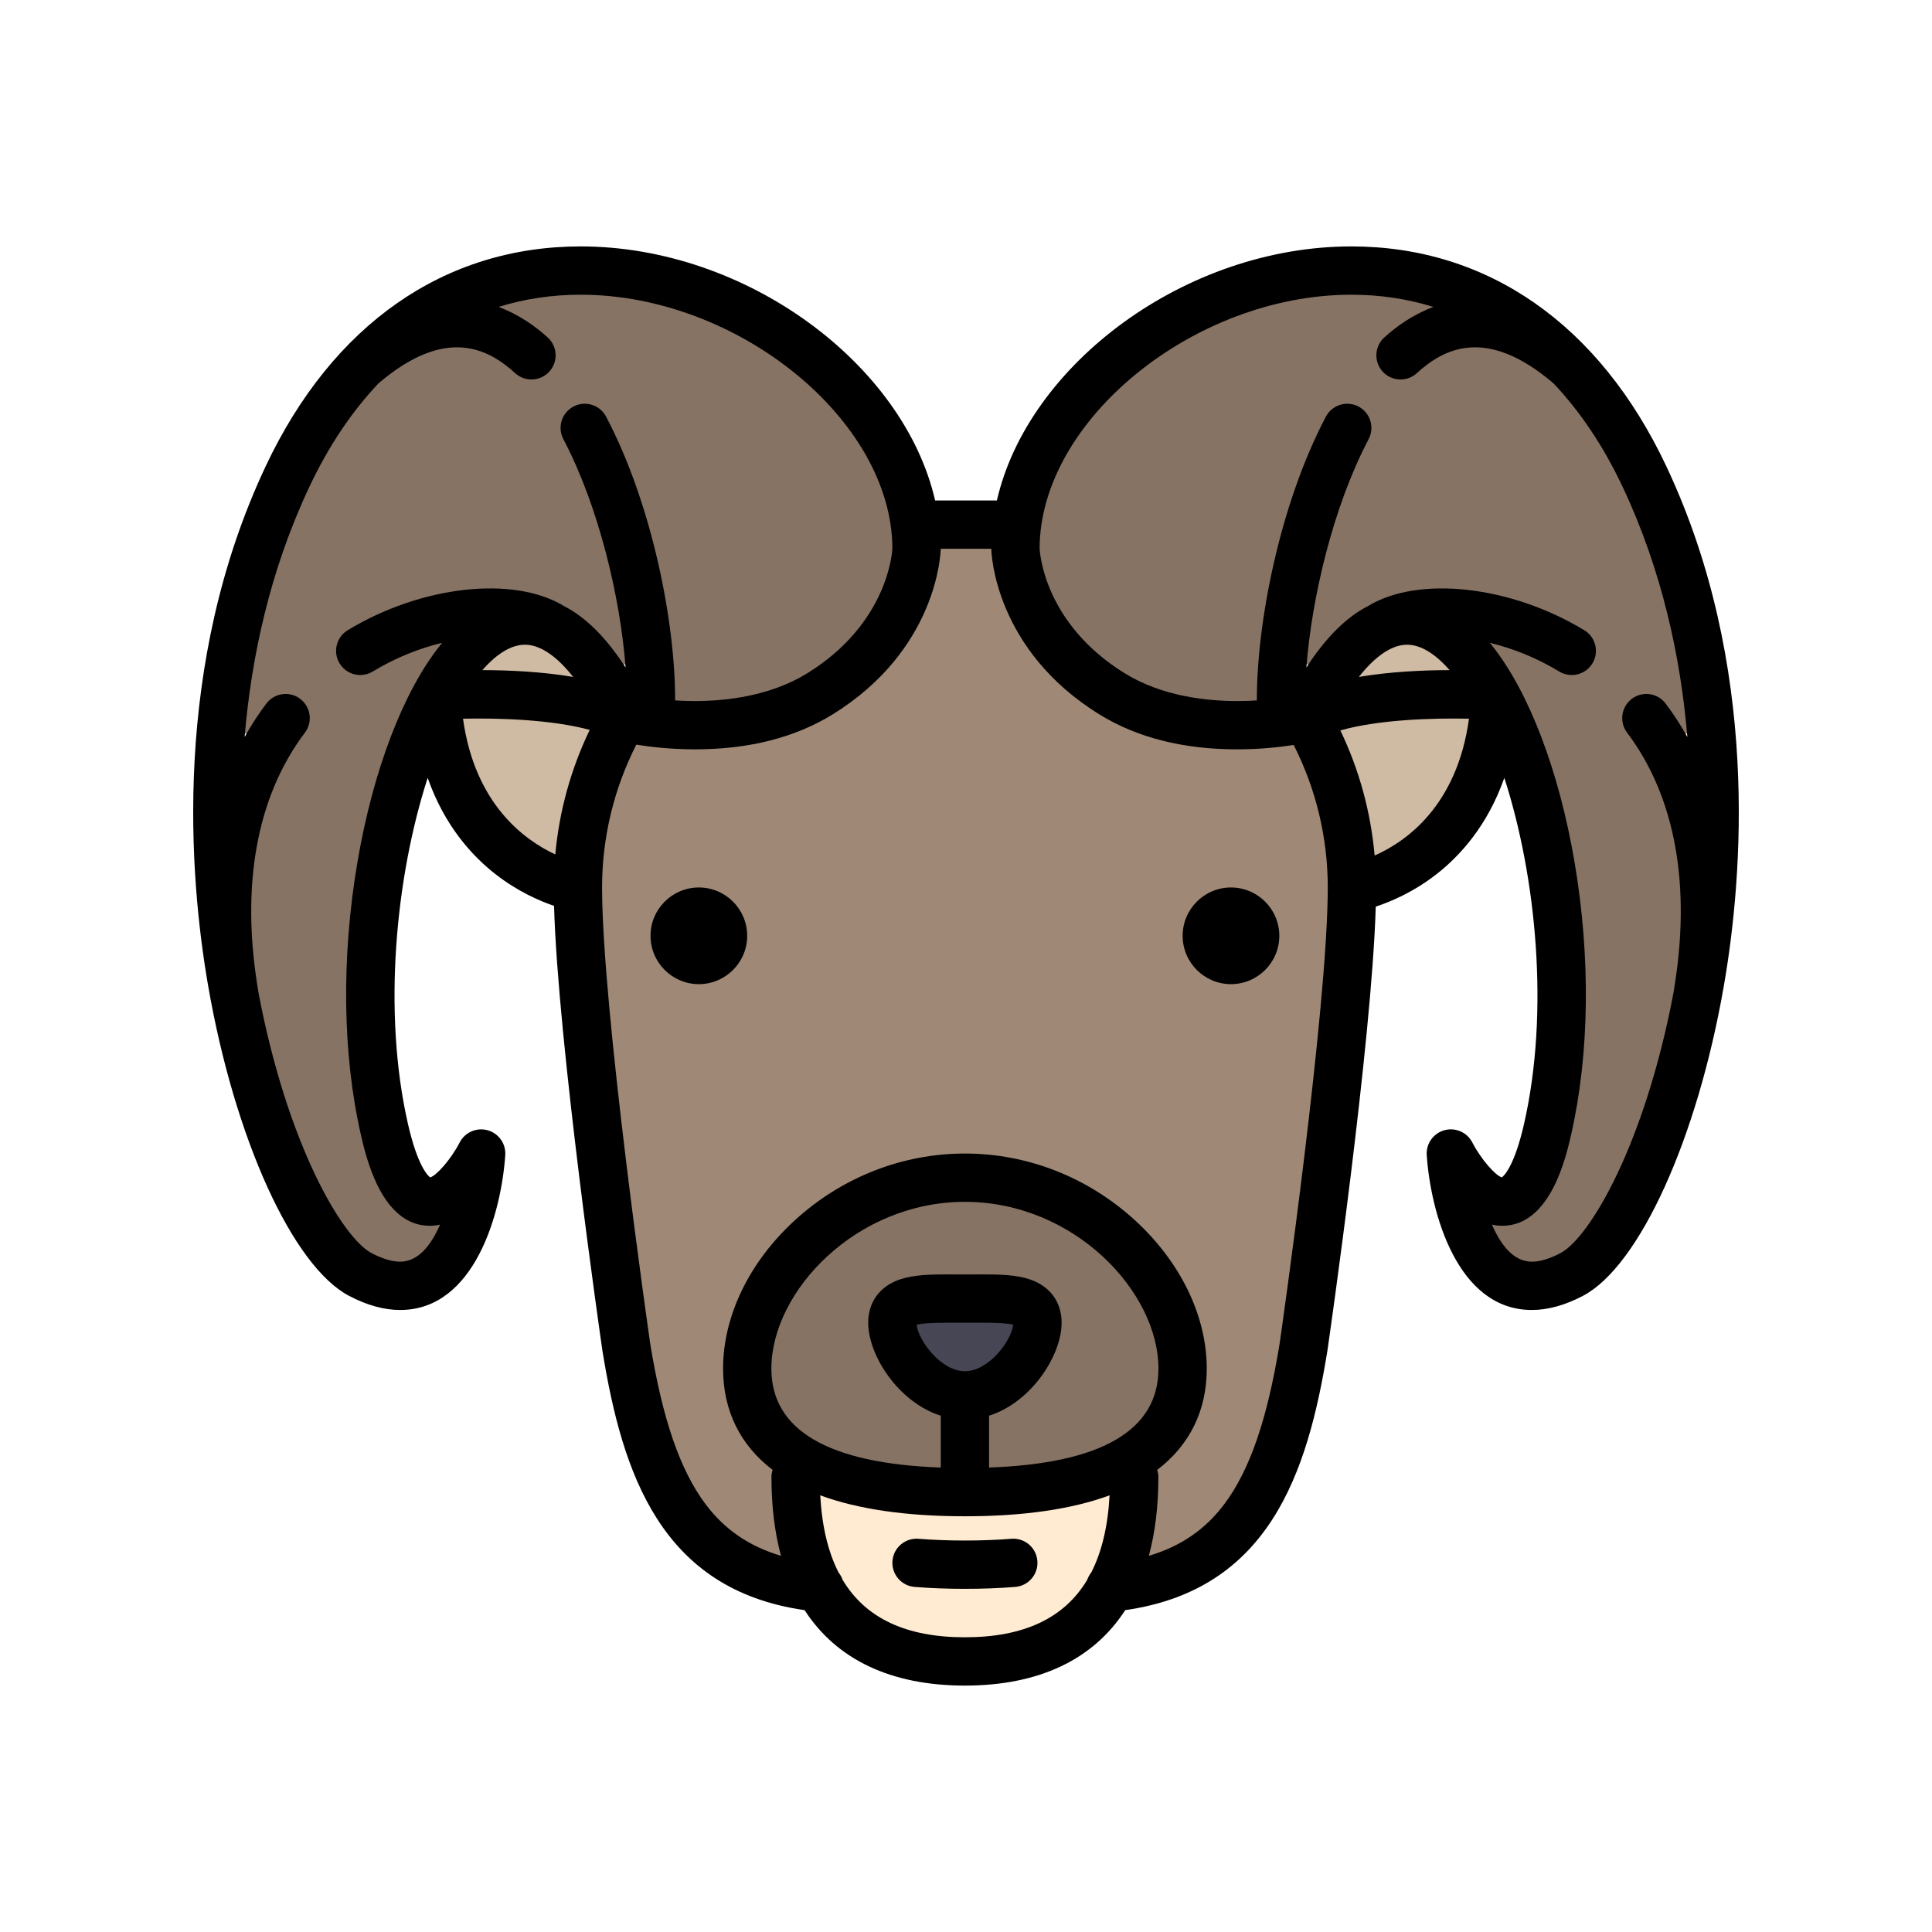
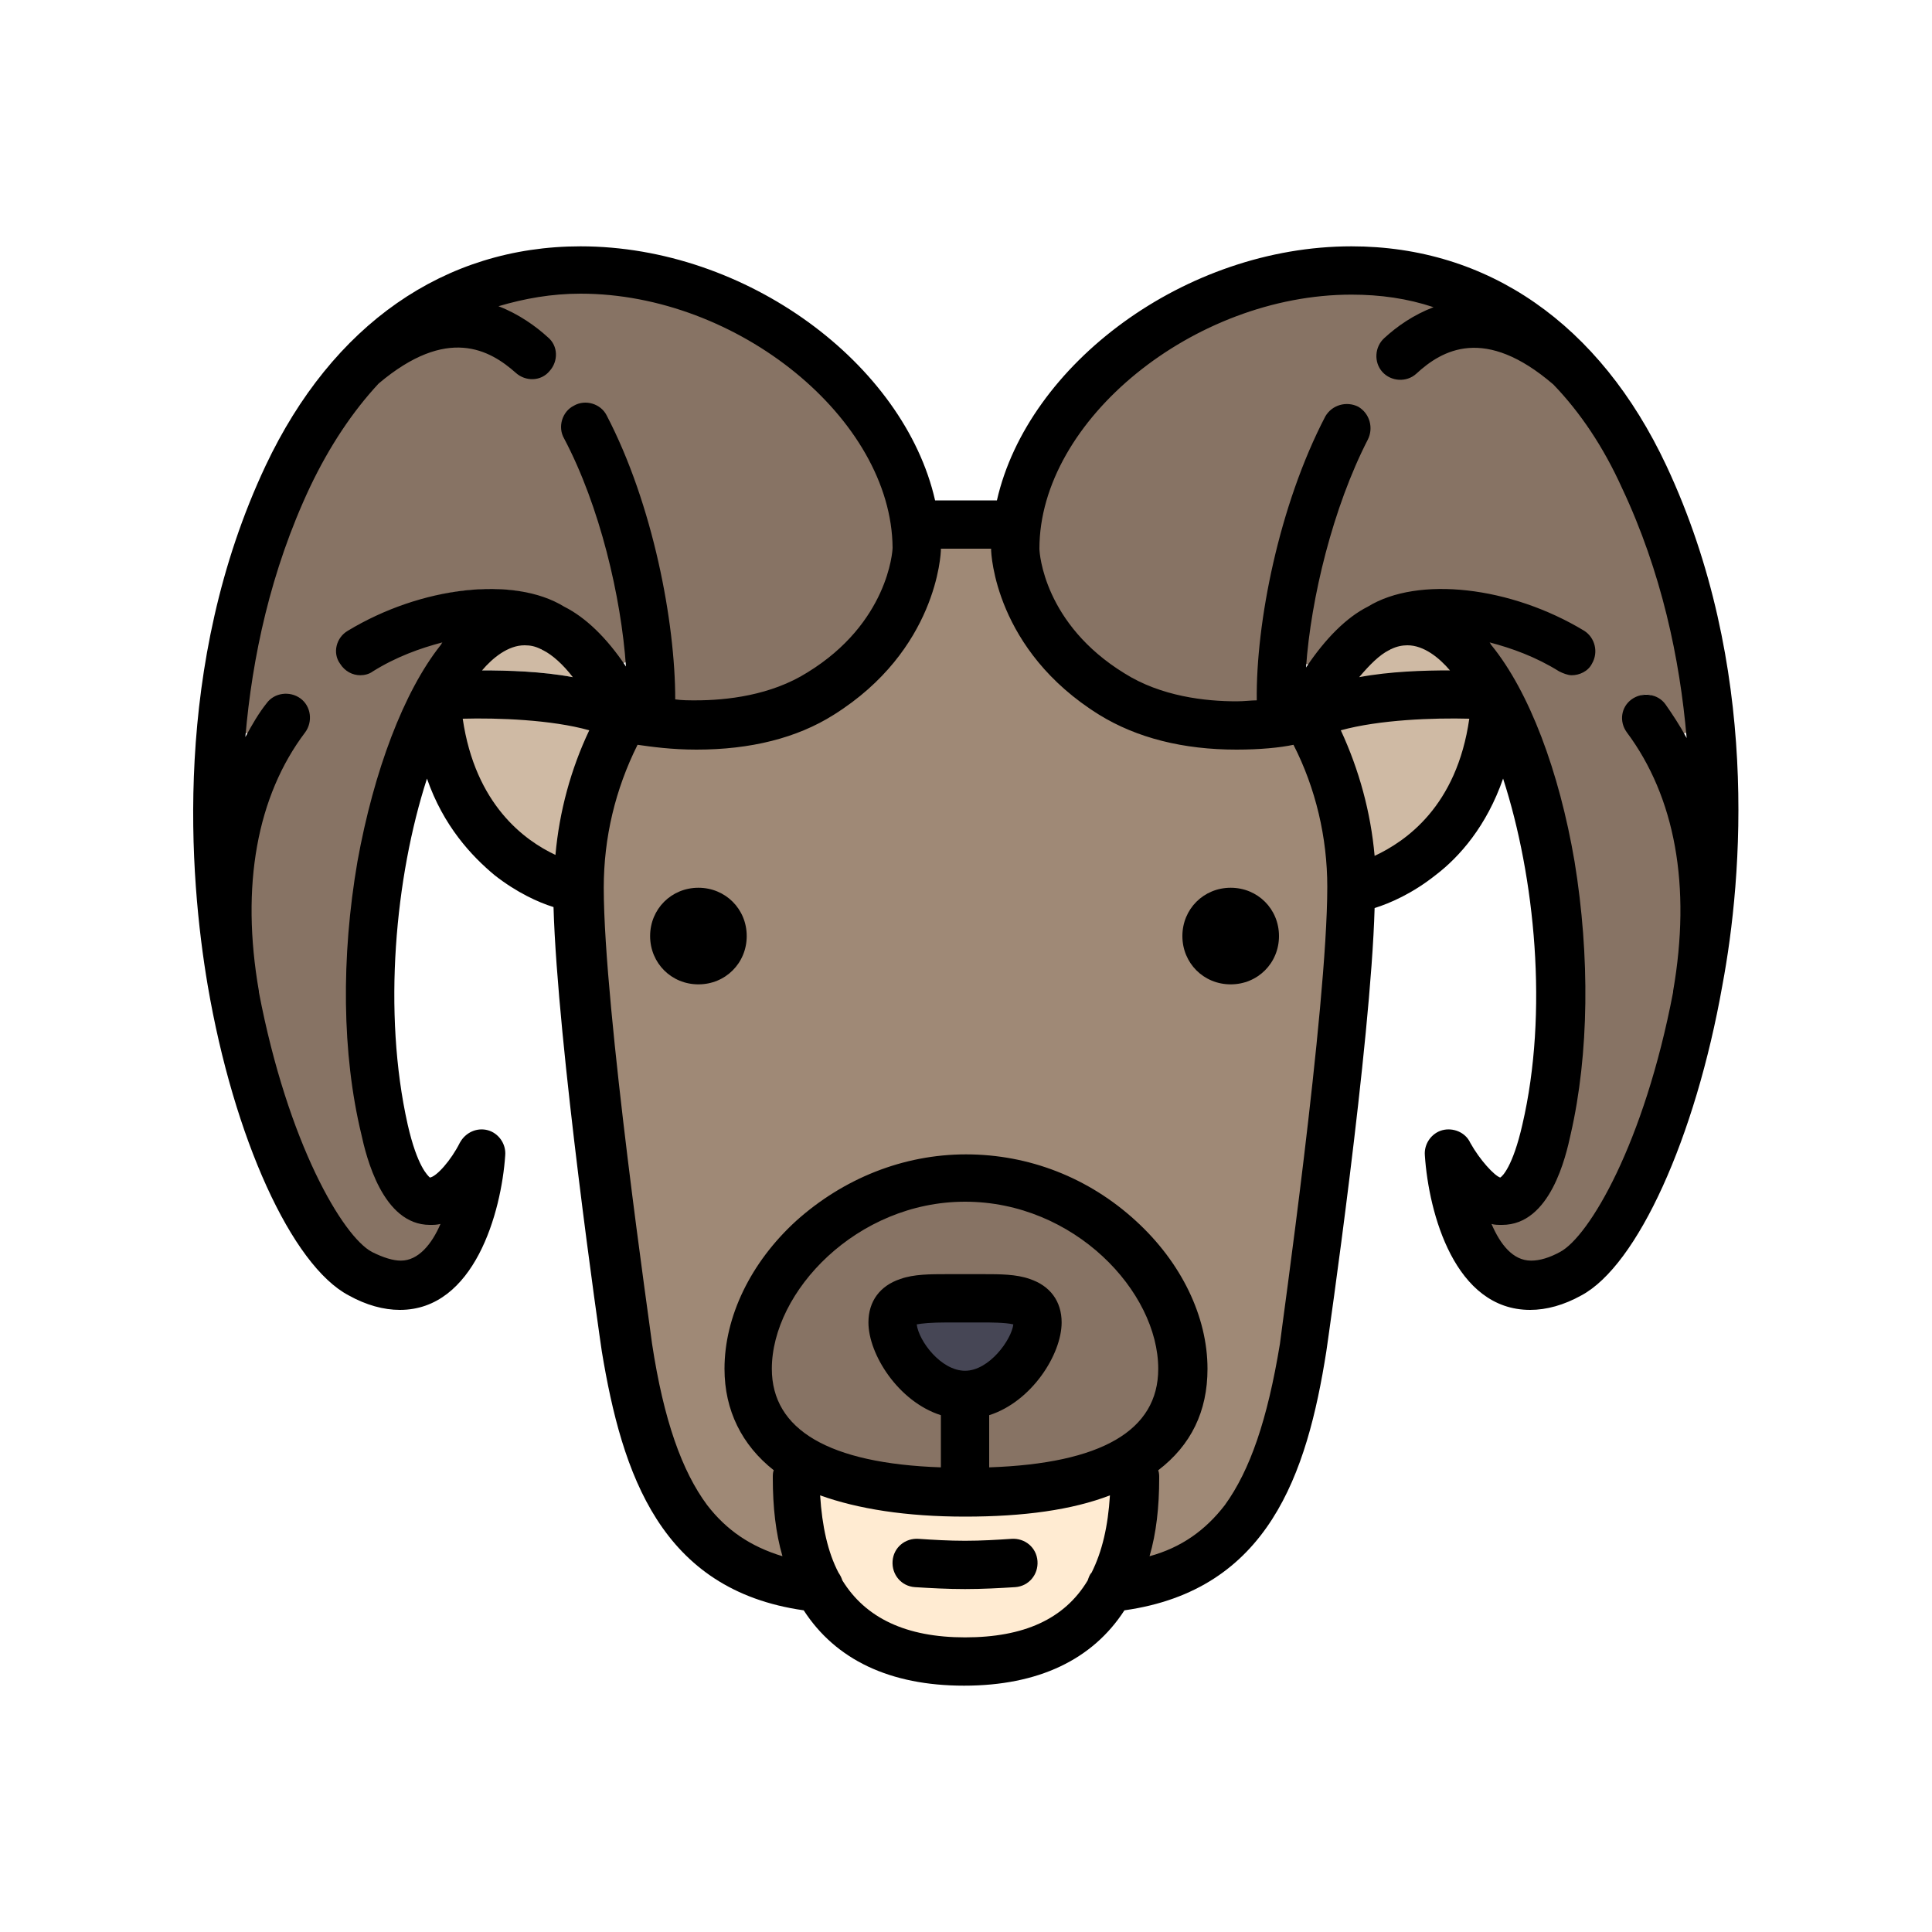
- <svg xmlns="http://www.w3.org/2000/svg" width="100%" height="100%" viewBox="0 0 640 640" version="1.1" xml:space="preserve" style="fill-rule:evenodd;clip-rule:evenodd;stroke-linejoin:round;stroke-miterlimit:1.414;">
+ <svg xmlns="http://www.w3.org/2000/svg" version="1.1" id="Livello_1" x="0px" y="0px" viewBox="0 0 200 200" style="enable-background:new 0 0 200 200;" xml:space="preserve">
+   <style type="text/css">
+ 	.st0{fill:#877364;}
+ 	.st1{fill:#CFBAA4;}
+ 	.st2{fill:#FFEBD2;}
+ 	.st3{fill:#464655;}
+ 	.st4{fill:#9F8976;}
+ </style>
+   <path class="st0" d="M60.1,29.4c-3,0-5.9,0.4-8.7,1.3l-1.8,0.5l1.7,0.6c1.7,0.6,3.4,1.7,4.9,3c0.4,0.3,0.6,0.8,0.6,1.3  s-0.1,1-0.5,1.4s-0.9,0.6-1.4,0.6s-0.9-0.2-1.3-0.5c-1.3-1.2-3.5-2.8-6.5-2.8c-2.6,0-5.5,1.3-8.5,3.9l0,0l0,0  c-2.8,3-5.3,6.6-7.2,10.8c-3.7,7.8-6,16.6-6.8,26.1l1.2,0.4c0.7-1.2,1.4-2.3,2.2-3.4c0.4-0.5,0.9-0.7,1.5-0.7c0.4,0,0.8,0.1,1.1,0.4  c0.8,0.6,1,1.8,0.4,2.6c-5.1,6.8-6.8,16.2-4.9,27.3v0.1l0,0c3.1,16.1,8.9,25.7,12,27.4c1.2,0.6,2.3,1,3.3,1c1.9,0,3.5-1.4,4.7-4.2  l0.5-1.1l-1.2,0.3c-0.3,0.1-0.6,0.1-0.9,0.1c-4.5,0-6-6.7-6.5-8.9c-1.9-8.3-2-18.2-0.3-28c1.6-9.3,4.7-17.4,8.4-22.1  c0.1-0.1,0.1-0.2,0.2-0.3l1.2-1.4l-1.8,0.4c-2.6,0.6-5,1.6-7.4,3c-0.3,0.2-0.6,0.3-1,0.3c-0.7,0-1.3-0.3-1.6-0.9  c-0.3-0.4-0.3-0.9-0.2-1.4s0.4-0.9,0.8-1.2C40.8,62.6,46,61,50.7,61c2.9,0,5.5,0.6,7.3,1.7l0,0c2.1,1.1,4.2,3.2,6.1,6.1l1.1-0.4  c-0.6-8.2-3.2-17.5-6.5-23.9c-0.2-0.4-0.3-1-0.1-1.4c0.1-0.5,0.5-0.9,0.9-1.1c0.3-0.1,0.6-0.2,0.9-0.2c0.7,0,1.3,0.4,1.7,1  c4.9,9.3,7.1,21.6,7.1,29.1v0.6h0.6c0.7,0,1.4,0.1,2.1,0.1c3.3,0,8-0.5,11.9-3c8.5-5.2,9.1-12.6,9.1-13.4l0,0  C93,42.7,76.7,29.4,60.1,29.4z" />
  <g transform="matrix(1,0,0,1,64,64)">
-     <path d="M128.353,29.977C118.75,29.977 109.401,31.37 100.566,34.116L94.945,35.863L100.467,37.902C105.978,39.937 111.235,43.207 116.093,47.62C117.28,48.698 117.975,50.173 118.052,51.773C118.129,53.374 117.577,54.909 116.5,56.095C115.365,57.345 113.745,58.061 112.056,58.061C110.563,58.061 109.131,57.508 108.025,56.502C103.726,52.598 96.907,47.406 87.368,47.406C78.903,47.406 69.717,51.589 60.065,59.839L59.984,59.908L59.911,59.985C50.878,69.535 43.076,81.205 36.721,94.672C24.908,119.698 17.615,147.842 15.046,178.321L18.787,179.461C20.906,175.651 23.275,172.002 25.83,168.617C26.975,167.1 28.722,166.23 30.626,166.23C31.937,166.23 33.184,166.648 34.233,167.441C36.874,169.434 37.401,173.204 35.409,175.845C19.007,197.583 13.552,227.816 19.642,263.358L19.662,263.537L19.681,263.659C29.478,315.223 48.062,345.899 58.13,351.212C62.005,353.257 65.513,354.294 68.556,354.294C74.673,354.294 79.735,349.758 83.604,340.812L85.164,337.204L81.329,338.067C80.337,338.29 79.333,338.403 78.343,338.404C64.025,338.404 59.108,316.861 57.491,309.78C51.449,283.313 51.058,251.502 56.39,220.207C61.487,190.29 71.316,164.472 83.357,149.374C83.561,149.118 83.764,148.872 84.017,148.566L87.826,143.956L82.009,145.347C73.786,147.314 65.856,150.592 58.438,155.088C57.499,155.657 56.426,155.958 55.335,155.958C53.215,155.958 51.294,154.877 50.196,153.067C49.365,151.696 49.118,150.085 49.5,148.528C49.881,146.971 50.847,145.657 52.217,144.826C66.431,136.21 83.251,131.269 98.365,131.269C107.753,131.269 115.87,133.2 121.839,136.854L121.973,136.929C128.811,140.424 135.398,147.023 141.552,156.544L145.226,155.308C143.257,129.204 135.078,99.206 124.391,78.886C123.645,77.468 123.496,75.844 123.972,74.313C124.448,72.783 125.491,71.529 126.91,70.783C127.782,70.324 128.719,70.092 129.695,70.092C131.934,70.092 133.972,71.321 135.014,73.301C150.65,103.031 157.706,142.383 157.647,166.364L157.642,168.247L159.522,168.365C161.768,168.506 164.018,168.577 166.212,168.577C176.643,168.577 191.738,166.935 204.413,159.115C231.547,142.372 233.48,118.734 233.611,116.093L233.613,115.988C233.487,72.582 181.348,29.977 128.353,29.977Z" style="fill:rgb(135,115,100);fill-rule:nonzero;" />
+     <path class="st1" d="M-4.2,5.2c-1.1-1.4-2.2-2.4-3.3-3c0,0-0.1,0-0.1-0.1l0,0c-0.7-0.3-1.3-0.5-2-0.5c-1.6,0-3.2,1-4.9,2.8l-0.9,1   h1.4c3.5,0,6.6,0.2,9.3,0.7l1.6,0.3L-4.2,5.2z" />
+     <path class="st1" d="M-2.8,10.4c-3.8-1-8.9-1.2-11.7-1.2c-0.6,0-1.1,0-1.6,0h-0.7l0.1,0.7c1.3,9.2,6.8,13.1,9.9,14.5l0.8,0.4   l0.1-0.9c0.4-4.4,1.6-8.7,3.5-12.7l0.3-0.7L-2.8,10.4z" />
  </g>
+   <path class="st0" d="M99.9,123.3c-11.6,0-20.7,9.6-20.7,17.9c0,6.8,6.1,10.4,18.1,10.9h0.6v-6.5l-0.4-0.1c-4-1.3-7.1-5.8-7.1-9  c0-1.9,1-3.3,2.9-3.9c1.3-0.4,3-0.5,4.6-0.5c0.3,0,0.6,0,0.9,0s0.7,0,1,0s0.7,0,1,0s0.6,0,0.9,0c1.6,0,3.3,0,4.6,0.5  c1.8,0.6,2.9,2,2.9,3.9c0,3.2-3,7.7-7.1,9l-0.4,0.1v6.5h0.6c12-0.4,18.1-4.1,18.1-10.9C120.5,132.9,111.5,123.3,99.9,123.3z" />
+   <path class="st2" d="M99.9,155c-7,0-12.8-0.9-17.4-2.7l-1-0.4l0.1,1.2c0.2,4.1,1,7.5,2.3,10.3v0.1v0.1c0.2,0.2,0.3,0.5,0.4,0.7v0.1  v0.1c2.9,5.2,8.1,7.8,15.5,7.8s12.6-2.6,15.5-7.8v-0.1v-0.1c0.1-0.3,0.2-0.5,0.4-0.7v-0.1v-0.1c1.3-2.8,2.1-6.2,2.3-10.3l0.1-1.2  l-1,0.4C112.7,154.1,106.9,155,99.9,155z" />
+   <path class="st3" d="M105.1,136c-0.6-0.2-1.6-0.2-3.3-0.2c-0.3,0-1.6,0-1.9,0s-0.7,0-1,0s-0.6,0-0.9,0c-1.6,0-2.7,0.1-3.3,0.2  l-0.5,0.1l0.1,0.5c0.2,1.8,2.7,5.4,5.6,5.4s5.4-3.5,5.6-5.4l0.1-0.5L105.1,136z" />
+   <path class="st4" d="M134.5,77.3l-0.2-0.4l-0.4,0.1c-1.3,0.2-3.4,0.4-5.8,0.4c-5.4,0-10.1-1.2-13.9-3.5  c-10.5-6.5-10.9-16.2-10.9-16.6v-0.7h-5.9h-0.6v0.7c0,0.4-0.4,10.1-10.9,16.6c-3.8,2.3-8.5,3.5-13.9,3.5c-2.5,0-4.6-0.3-6-0.5  l-0.5-0.1l-0.2,0.4c-2.4,4.6-3.6,9.8-3.6,15.1c0,12.6,4.8,45.9,5,47.3c1.3,8,3.2,13.3,5.9,16.9c2.1,2.7,4.7,4.6,8.1,5.6l1.1,0.3  l-0.3-1.1c-0.6-2.4-1-5-1-8c0-0.2,0-0.4,0.1-0.6l0.1-0.4l-0.4-0.3c-3.2-2.5-4.9-5.8-4.9-10c0-5.3,2.6-10.7,7.2-14.9  c4.8-4.4,10.9-6.8,17.2-6.8c6.3,0,12.4,2.4,17.2,6.8c4.6,4.2,7.2,9.6,7.2,14.9c0,4.2-1.6,7.5-4.9,10l-0.4,0.3l0.1,0.4  c0.1,0.2,0.1,0.4,0.1,0.6c0,2.9-0.3,5.6-1,8l-0.3,1.1l1.1-0.3c3.4-1,6.1-2.8,8.1-5.6c2.7-3.6,4.6-9,5.9-16.9c0.2-1.4,5-34.7,5-47.3  C138.1,87.1,136.8,81.9,134.5,77.3z" />
  <g transform="matrix(1,0,0,1,64,64)">
-     <path d="M127.439,157.354C123.897,152.858 120.33,149.643 116.755,147.757C116.624,147.696 116.495,147.629 116.367,147.557L116.255,147.498C114.097,146.45 111.95,145.918 109.874,145.918C104.82,145.918 99.575,148.979 94.281,155.016L91.378,158.327L95.781,158.335C106.916,158.355 116.927,159.106 125.533,160.564L130.652,161.432L127.439,157.354Z" style="fill:rgb(207,186,164);fill-rule:nonzero;" />
-     <path d="M131.881,174.208C119.648,170.869 103.263,170.371 94.586,170.371C92.739,170.371 90.977,170.392 89.335,170.429L87.091,170.479L87.398,172.703C91.476,202.227 109.014,214.513 119.106,219.209L121.684,220.408L121.942,217.577C123.232,203.418 127.006,189.768 133.156,177.008L134.199,174.843L131.881,174.208Z" style="fill:rgb(207,186,164);fill-rule:nonzero;" />
+     <path class="st1" d="M86.1,5.5h1.4l-0.9-1c-1.7-1.9-3.3-2.8-4.9-2.8c-0.6,0-1.3,0.2-2,0.5l0,0c0,0-0.1,0-0.1,0.1   c-1.1,0.6-2.2,1.6-3.3,3l-1,1.3l1.6-0.3C79.5,5.7,82.6,5.5,86.1,5.5z" />
+     <path class="st1" d="M88.1,9.3c-0.5,0-1.1,0-1.6,0c-2.8,0-8,0.2-11.9,1.3l-0.7,0.2l0.3,0.7c1.9,4,3.1,8.3,3.5,12.7l0.1,0.9l0.8-0.4   c3.2-1.4,8.8-5.2,10.1-14.7l0.1-0.7L88.1,9.3z" />
  </g>
-   <g transform="matrix(1,0,0,1,64,64)">
-     <path d="M255.64,330.472C218.407,330.472 189.529,361.242 189.529,387.712C189.529,409.401 209.056,421.102 247.568,422.488L249.64,422.563L249.64,401.857L248.246,401.414C235.287,397.291 225.603,382.772 225.603,372.546C225.603,366.489 228.86,362.053 234.776,360.054C238.986,358.632 244.371,358.512 249.524,358.512C250.491,358.512 251.482,358.517 252.492,358.522C253.522,358.527 254.58,358.53 255.639,358.53C256.698,358.53 257.757,358.528 258.787,358.522C259.797,358.517 260.788,358.512 261.755,358.512C266.91,358.512 272.294,358.631 276.504,360.054C282.419,362.052 285.676,366.489 285.676,372.546C285.676,382.772 275.992,397.29 263.033,401.414L261.639,401.857L261.639,422.563L263.711,422.488C302.223,421.101 321.75,409.401 321.75,387.712C321.752,361.242 292.873,330.472 255.64,330.472Z" style="fill:rgb(135,115,100);fill-rule:nonzero;" />
-   </g>
-   <g transform="matrix(1,0,0,1,64,64)">
-     <path d="M255.64,431.854C233.212,431.854 214.532,428.987 200.117,423.332L196.763,422.016L196.956,425.816C197.621,438.87 200.107,449.97 204.346,458.808L204.457,459.039L204.609,459.241C205.119,459.916 205.516,460.682 205.787,461.521L205.867,461.768L205.992,461.991C215.326,478.6 232.031,487.022 255.639,487.022C279.247,487.022 295.951,478.6 305.286,461.991L305.411,461.767L305.491,461.52C305.762,460.681 306.159,459.915 306.668,459.243L306.822,459.041L306.932,458.81C311.169,449.972 313.657,438.872 314.322,425.816L314.515,422.016L311.161,423.332C296.749,428.987 278.068,431.854 255.64,431.854Z" style="fill:rgb(255,235,210);fill-rule:nonzero;" />
-   </g>
-   <g transform="matrix(1,0,0,1,64,64)">
-     <path d="M272.167,371.249C270.355,370.754 266.95,370.513 261.757,370.513C260.829,370.513 256.72,370.532 255.64,370.532C254.561,370.532 253.481,370.529 252.374,370.523C251.404,370.519 250.453,370.514 249.524,370.514C244.33,370.514 240.925,370.755 239.114,371.25L237.463,371.701L237.653,373.402C238.312,379.284 246.361,390.584 255.64,390.584C264.919,390.584 272.969,379.284 273.627,373.402L273.817,371.701L272.167,371.249Z" style="fill:rgb(70,70,85);fill-rule:nonzero;" />
-   </g>
-   <g transform="matrix(1,0,0,1,64,64)">
-     <path d="M366.325,180.219L365.667,178.925L364.233,179.15C360.07,179.803 353.49,180.581 345.786,180.581C328.354,180.581 313.382,176.796 301.283,169.331C267.525,148.502 266.416,117.595 266.385,116.29L266.384,114.139L247.616,114.139L245.616,114.151L245.615,116.29C245.584,117.595 244.475,148.502 210.717,169.331C198.619,176.796 183.646,180.581 166.214,180.581C158.206,180.581 151.409,179.746 147.115,179.046L145.675,178.811L145.012,180.111C137.444,194.951 133.444,211.623 133.444,228.324C133.444,268.557 148.746,375.115 149.403,379.666C153.536,405.123 159.489,422.336 168.136,433.839C174.708,442.582 183.215,448.408 194.145,451.652L197.582,452.672L196.645,449.212C194.595,441.644 193.556,433.062 193.556,423.704C193.556,423.085 193.652,422.47 193.842,421.877L194.271,420.534L193.15,419.679C182.786,411.769 177.531,401.015 177.531,387.715C177.531,370.897 185.939,353.548 200.598,340.114C215.828,326.159 235.375,318.474 255.643,318.474C275.911,318.474 295.459,326.16 310.689,340.114C325.348,353.547 333.756,370.897 333.756,387.715C333.756,401.015 328.501,411.769 318.137,419.679L317.016,420.534L317.445,421.877C317.634,422.47 317.731,423.085 317.731,423.704C317.731,433.061 316.692,441.644 314.642,449.212L313.705,452.672L317.142,451.652C328.071,448.409 336.579,442.583 343.151,433.839C351.798,422.335 357.75,405.121 361.889,379.632C362.54,375.114 377.843,268.525 377.843,228.325C377.838,211.666 373.857,195.032 366.325,180.219Z" style="fill:rgb(159,137,118);fill-rule:nonzero;" />
-   </g>
-   <g transform="matrix(1,0,0,1,64,64)">
-     <path d="M416.218,158.335L420.622,158.327L417.719,155.016C412.425,148.979 407.179,145.918 402.126,145.918C400.05,145.918 397.904,146.449 395.746,147.498L395.634,147.557C395.504,147.631 395.372,147.698 395.158,147.801C391.668,149.645 388.102,152.86 384.56,157.355L381.347,161.433L386.466,160.565C395.076,159.104 405.086,158.354 416.218,158.335Z" style="fill:rgb(207,186,164);fill-rule:nonzero;" />
-     <path d="M422.669,170.428C421.024,170.391 419.262,170.37 417.409,170.37C408.508,170.37 391.74,170.891 379.462,174.387L377.179,175.036L378.206,177.176C384.36,189.994 388.115,203.705 389.368,217.926L389.613,220.708L392.168,219.581C402.506,215.019 420.467,202.862 424.606,172.699L424.911,170.477L422.669,170.428Z" style="fill:rgb(207,186,164);fill-rule:nonzero;" />
-   </g>
-   <g transform="matrix(1,0,0,1,64,64)">
-     <path d="M477.766,167.444C478.816,166.652 480.063,166.233 481.374,166.233C483.277,166.233 485.025,167.103 486.17,168.62C488.725,172.006 491.094,175.655 493.213,179.464L496.954,178.324C494.384,147.844 487.091,119.7 475.279,94.675C468.922,81.209 461.121,69.538 452.089,59.989L452.016,59.912L451.935,59.843C442.283,51.592 433.097,47.408 424.631,47.408C415.091,47.408 408.273,52.6 403.974,56.504C402.868,57.509 401.435,58.063 399.942,58.063C398.253,58.063 396.633,57.347 395.499,56.097C394.421,54.91 393.87,53.376 393.947,51.775C394.024,50.174 394.719,48.699 395.906,47.622C400.763,43.209 406.02,39.939 411.531,37.904L417.053,35.865L411.432,34.118C402.597,31.371 393.248,29.979 383.646,29.979C330.632,29.979 278.493,72.595 278.387,116.114C278.51,118.747 280.374,142.33 307.585,159.12C320.26,166.94 335.356,168.582 345.787,168.582C347.979,168.582 350.23,168.511 352.477,168.37L354.357,168.252L354.352,166.369C354.293,142.388 361.351,103.035 376.985,73.306C378.026,71.327 380.064,70.097 382.304,70.097C383.28,70.097 384.218,70.329 385.089,70.788C386.508,71.534 387.551,72.788 388.027,74.318C388.503,75.849 388.354,77.473 387.608,78.891C376.921,99.211 368.742,129.209 366.773,155.313L370.447,156.549C376.601,147.028 383.188,140.428 390.026,136.934L390.16,136.859C396.129,133.205 404.245,131.273 413.633,131.273C428.746,131.273 445.566,136.214 459.782,144.831C461.153,145.662 462.118,146.976 462.499,148.533C462.881,150.09 462.633,151.701 461.803,153.072C460.706,154.883 458.785,155.963 456.66,155.963C455.572,155.963 454.5,155.662 453.561,155.093C446.142,150.597 438.21,147.319 429.989,145.351L424.19,143.963L428.107,148.722C428.285,148.938 428.464,149.155 428.642,149.378C440.683,164.477 450.512,190.295 455.609,220.211C460.941,251.506 460.549,283.317 454.508,309.784C452.892,316.864 447.974,338.407 433.655,338.407C432.667,338.407 431.663,338.294 430.67,338.071L426.836,337.209L428.396,340.816C432.264,349.762 437.328,354.298 443.443,354.297C446.487,354.297 449.996,353.26 453.87,351.215C463.937,345.901 482.522,315.225 492.319,263.662L492.331,263.601L492.367,263.279C498.45,227.819 492.994,197.586 476.592,175.848C474.597,173.207 475.125,169.436 477.766,167.444Z" style="fill:rgb(135,115,100);fill-rule:nonzero;" />
-   </g>
-   <g transform="matrix(1,0,0,1,64,64)">
-     <path d="M343.777,229.986C334.947,229.986 327.763,237.17 327.763,246C327.763,254.83 334.947,262.014 343.777,262.014C352.607,262.014 359.79,254.83 359.79,246C359.79,237.17 352.607,229.986 343.777,229.986Z" style="fill-rule:nonzero;" />
-   </g>
-   <g transform="matrix(1,0,0,1,64,64)">
-     <path d="M167.504,229.986C158.674,229.986 151.49,237.17 151.49,246C151.49,254.83 158.674,262.014 167.504,262.014C176.334,262.014 183.517,254.83 183.517,246C183.517,237.17 176.333,229.986 167.504,229.986Z" style="fill-rule:nonzero;" />
-   </g>
-   <g transform="matrix(1,0,0,1,64,64)">
-     <path d="M240.256,445.739C235.858,445.387 231.993,448.668 231.639,453.073C231.285,457.477 234.568,461.336 238.973,461.69C244.202,462.11 249.809,462.324 255.642,462.324C261.475,462.324 267.082,462.111 272.31,461.69C276.714,461.336 279.998,457.479 279.644,453.073C279.29,448.669 275.442,445.387 271.027,445.739C266.225,446.125 261.048,446.321 255.642,446.321C250.236,446.321 245.058,446.126 240.256,445.739Z" style="fill-rule:nonzero;" />
-   </g>
-   <g transform="matrix(1,0,0,1,64,64)">
-     <path d="M487.942,90.349C465.807,43.453 428.768,17.627 383.647,17.627C328.757,17.627 276.554,56.659 266.232,101.788L245.768,101.788C235.445,56.659 183.244,17.627 128.353,17.627C83.233,17.627 46.193,43.454 24.058,90.349C-7.1,156.362 -1.298,226.524 4.934,262.472C13.715,313.12 32.903,355.384 51.596,365.25C57.506,368.369 63.212,369.95 68.557,369.95C93.297,369.95 102.083,337.705 103.374,318.653C103.63,314.872 101.195,311.436 97.545,310.414C93.895,309.393 90.025,311.077 88.281,314.442C85.271,320.248 80.463,325.532 78.492,326.027C77.816,325.537 74.361,322.419 71.141,308.318C62.67,271.207 67.103,226.341 77.672,193.688C83.203,209.412 92.256,219.438 100.145,225.589C107.381,231.233 114.559,234.389 119.534,236.083C120.821,281.22 134.919,379.021 135.547,383.357C135.553,383.402 135.56,383.446 135.568,383.491C142.168,424.185 154.946,462.582 202.531,469.379C213.098,485.726 231.095,494.372 255.64,494.372C280.185,494.372 298.181,485.725 308.749,469.379C356.334,462.581 369.112,424.185 375.712,383.491C375.719,383.446 375.726,383.402 375.733,383.357C376.359,379.031 390.408,281.571 391.739,236.326C396.726,234.697 404.259,231.513 411.854,225.589C419.742,219.436 428.796,209.41 434.327,193.688C444.896,226.341 449.328,271.208 440.858,308.318C437.653,322.361 434.212,325.511 433.516,326.021C431.485,325.477 426.713,320.217 423.725,314.456C421.991,311.08 418.121,309.389 414.466,310.403C410.809,311.42 408.369,314.865 408.625,318.653C409.917,337.706 418.703,369.952 443.443,369.95C448.789,369.95 454.494,368.368 460.404,365.25C479.097,355.384 498.285,313.12 507.066,262.472C513.298,226.524 519.099,156.362 487.942,90.349ZM119.95,219.045C109.58,214.219 93.274,202.272 89.38,174.079C101.048,173.817 118.72,174.339 131.354,177.788C125.122,190.716 121.256,204.707 119.95,219.045ZM95.785,157.986C99.444,153.812 104.489,149.569 109.873,149.569C111.661,149.569 113.502,150.036 115.381,150.948C115.553,151.045 115.727,151.135 115.903,151.218C119.153,152.934 122.505,155.973 125.867,160.243C115.448,158.476 104.443,158 95.785,157.986ZM122.885,136.801C106.22,126.6 75.653,129.935 51.183,144.769C47.404,147.059 46.197,151.979 48.488,155.758C49.992,158.24 52.632,159.613 55.338,159.612C56.75,159.612 58.181,159.238 59.477,158.452C67.223,153.758 75.105,150.709 82.477,148.945C82.25,149.221 82.023,149.494 81.795,149.779C69.549,165.135 59.572,191.284 54.419,221.523C49.044,253.07 49.443,285.158 55.542,311.877C57.246,319.342 62.43,342.056 78.343,342.055C78.344,342.055 78.346,342.055 78.347,342.055C79.518,342.055 80.66,341.919 81.768,341.669C78.81,348.511 74.531,353.945 68.556,353.945C65.842,353.945 62.647,352.986 59.063,351.094C49.393,345.99 31.205,315.25 21.645,264.936C21.63,264.82 21.624,264.705 21.603,264.588C15.616,229.687 20.942,199.988 37.004,178.7C39.665,175.173 38.963,170.156 35.436,167.494C31.911,164.833 26.892,165.534 24.23,169.062C21.808,172.272 19.362,175.957 17.035,180.139C19.254,153.815 25.367,125.054 38.526,97.175C44.858,83.76 52.543,72.333 61.36,63.009C83.971,43.682 98.038,51.785 106.677,59.631C109.947,62.603 115.007,62.359 117.978,59.089C120.949,55.819 120.706,50.758 117.436,47.788C113.445,44.162 107.95,40.183 101.158,37.675C109.76,35.001 118.852,33.626 128.351,33.626C180.414,33.626 231.512,75.235 231.612,117.672C231.55,119.027 230.07,142.585 203.361,159.064C191.087,166.638 176.385,168.228 166.213,168.228C166.213,168.228 166.212,168.228 166.211,168.228C163.895,168.228 161.692,168.148 159.645,168.02C159.708,142.553 152.187,103.314 136.782,74.021C134.724,70.111 129.887,68.607 125.976,70.665C122.066,72.722 120.562,77.56 122.62,81.471C134.392,103.854 141.493,134.073 143.231,157.111C136.863,147.255 130.064,140.47 122.885,136.801ZM297.492,456.915C296.911,457.635 296.46,458.457 296.155,459.342C288.527,472.093 275.092,478.371 255.64,478.371C236.188,478.371 222.754,472.093 215.125,459.342C214.82,458.457 214.368,457.635 213.787,456.915C210.29,450.062 208.271,441.555 207.718,431.351C220.193,435.949 236.259,438.285 255.64,438.285C275.021,438.285 291.087,435.95 303.562,431.351C303.009,441.555 300.99,450.063 297.492,456.915ZM239.641,374.831C241.258,374.389 244.571,374.165 249.526,374.165C250.469,374.165 251.435,374.17 252.421,374.175C254.527,374.187 256.752,374.187 258.86,374.175C259.845,374.17 260.811,374.165 261.755,374.165C263.724,374.165 269.231,374.165 271.64,374.829C271.055,380.075 263.592,390.235 255.64,390.235C247.69,390.234 240.229,380.077 239.641,374.831ZM263.641,422.143L263.641,404.972C277.788,400.472 287.678,384.882 287.678,374.198C287.678,367.316 283.839,362.072 277.144,359.811C272.645,358.291 267.074,358.165 261.753,358.165C260.783,358.165 259.789,358.17 258.775,358.175C256.722,358.186 254.555,358.186 252.503,358.175C251.49,358.17 250.496,358.165 249.525,358.165C244.205,358.165 238.634,358.292 234.135,359.812C227.44,362.073 223.601,367.318 223.601,374.199C223.601,384.883 233.49,400.473 247.638,404.973L247.638,422.144C210.397,420.803 191.528,409.794 191.528,389.367C191.528,363.822 219.533,334.127 255.638,334.127C291.743,334.127 319.748,363.822 319.748,389.367C319.751,409.792 300.882,420.801 263.641,422.143ZM359.905,380.996C355.826,406.12 349.992,423.053 341.548,434.287C335.243,442.675 327.131,448.25 316.569,451.384C318.657,443.672 319.727,434.983 319.727,425.353C319.727,424.503 319.592,423.686 319.347,422.918C330.11,414.703 335.753,403.278 335.753,389.364C335.753,371.987 327.108,354.099 312.037,340.288C296.438,325.995 276.409,318.122 255.641,318.122C234.873,318.122 214.844,325.994 199.245,340.288C184.172,354.099 175.529,371.986 175.529,389.364C175.529,403.278 181.172,414.703 191.935,422.918C191.689,423.686 191.555,424.503 191.555,425.353C191.555,434.983 192.625,443.672 194.713,451.384C184.151,448.251 176.038,442.675 169.734,434.287C161.29,423.053 155.457,406.118 151.377,380.995C150.905,377.724 135.444,270.078 135.444,229.974C135.444,213.481 139.362,197.243 146.794,182.67C151.209,183.39 158.097,184.231 166.215,184.231C166.216,184.231 166.216,184.231 166.217,184.231C184.024,184.231 199.349,180.346 211.768,172.684C246.447,151.286 247.584,119.337 247.616,117.987C247.617,117.925 247.618,117.863 247.618,117.801C247.618,117.797 247.618,117.793 247.618,117.789L264.386,117.789C264.386,117.793 264.386,117.797 264.386,117.801C264.386,117.863 264.386,117.925 264.388,117.987C264.42,119.337 265.555,151.286 300.236,172.684C312.654,180.347 327.98,184.231 345.788,184.231C353.509,184.231 360.118,183.47 364.546,182.776C371.943,197.322 375.841,213.521 375.841,229.974C375.838,270.074 360.374,377.738 359.905,380.996ZM391.361,219.403C390.092,205.004 386.245,190.95 380.01,177.962C392.683,174.355 410.763,173.816 422.624,174.079C418.649,203.046 401.716,214.833 391.361,219.403ZM386.131,160.244C389.493,155.975 392.845,152.935 396.093,151.22C396.27,151.137 396.445,151.046 396.618,150.949C398.495,150.037 400.337,149.57 402.125,149.57C407.51,149.57 412.554,153.812 416.213,157.986C407.556,158 396.552,158.476 386.131,160.244ZM474.993,178.704C491.055,199.991 496.38,229.69 490.394,264.592C490.374,264.709 490.367,264.824 490.352,264.94C480.792,315.254 462.604,345.994 452.934,351.098C449.351,352.989 446.156,353.948 443.441,353.949C437.464,353.949 433.188,348.515 430.229,341.673C431.339,341.923 432.48,342.058 433.653,342.058C449.568,342.058 454.752,319.344 456.456,311.88C462.556,285.161 462.954,253.073 457.579,221.526C452.428,191.287 442.45,165.137 430.203,149.782C429.975,149.497 429.748,149.223 429.521,148.947C436.894,150.711 444.777,153.759 452.522,158.454C453.818,159.24 455.248,159.614 456.661,159.614C459.366,159.614 462.007,158.242 463.511,155.76C465.801,151.982 464.595,147.061 460.816,144.771C436.345,129.938 405.777,126.602 389.114,136.803C381.935,140.471 375.136,147.257 368.765,157.113C370.503,134.075 377.604,103.857 389.376,81.473C391.433,77.562 389.93,72.724 386.02,70.667C382.109,68.609 377.271,70.114 375.214,74.023C359.808,103.316 352.288,142.556 352.351,168.022C350.304,168.151 348.101,168.23 345.785,168.23C335.613,168.23 320.911,166.641 308.635,159.066C282.003,142.633 280.458,119.238 280.385,117.668C280.491,75.234 331.587,33.627 383.646,33.627C393.146,33.627 402.237,35.002 410.839,37.676C404.047,40.183 398.553,44.163 394.561,47.789C391.29,50.76 391.047,55.82 394.019,59.09C396.989,62.361 402.05,62.604 405.32,59.632C413.959,51.785 428.026,43.683 450.636,63.009C459.453,72.333 467.139,83.76 473.47,97.175C486.629,125.054 492.742,153.816 494.961,180.139C492.635,175.957 490.189,172.272 487.766,169.062C485.104,165.535 480.087,164.834 476.56,167.494C473.034,170.16 472.332,175.177 474.993,178.704Z" style="fill-rule:nonzero;" />
-   </g>
+   <path class="st0" d="M169.3,72.3c0.3-0.2,0.7-0.4,1.1-0.4c0.6,0,1.1,0.3,1.5,0.7c0.8,1.1,1.5,2.2,2.2,3.4l1.2-0.4  c-0.8-9.5-3.1-18.3-6.8-26.1c-2-4.2-4.4-7.9-7.2-10.8l0,0l0,0c-3-2.6-5.9-3.9-8.5-3.9c-3,0-5.1,1.6-6.5,2.8  c-0.3,0.3-0.8,0.5-1.3,0.5s-1-0.2-1.4-0.6c-0.3-0.4-0.5-0.9-0.5-1.4s0.2-1,0.6-1.3c1.5-1.4,3.2-2.4,4.9-3l1.7-0.6l-1.8-0.5  c-2.8-0.9-5.7-1.3-8.7-1.3c-16.6,0-32.9,13.3-32.9,26.9c0,0.8,0.6,8.2,9.1,13.4c4,2.4,8.7,3,11.9,3c0.7,0,1.4,0,2.1-0.1h0.6V72  c0-7.5,2.2-19.8,7.1-29.1c0.3-0.6,1-1,1.7-1c0.3,0,0.6,0.1,0.9,0.2c0.4,0.2,0.8,0.6,0.9,1.1c0.1,0.5,0.1,1-0.1,1.4  c-3.3,6.3-5.9,15.7-6.5,23.9l1.1,0.4c1.9-3,4-5,6.1-6.1l0,0c1.9-1.1,4.4-1.7,7.3-1.7c4.7,0,10,1.5,14.4,4.2c0.4,0.3,0.7,0.7,0.8,1.2  s0,1-0.2,1.4c-0.3,0.6-0.9,0.9-1.6,0.9c-0.3,0-0.7-0.1-1-0.3c-2.3-1.4-4.8-2.4-7.4-3l-1.8-0.4l1.2,1.5c0.1,0.1,0.1,0.1,0.2,0.2  c3.8,4.7,6.8,12.8,8.4,22.1c1.7,9.8,1.5,19.7-0.3,28c-0.5,2.2-2,8.9-6.5,8.9c-0.3,0-0.6,0-0.9-0.1l-1.2-0.3l0.5,1.1  c1.2,2.8,2.8,4.2,4.7,4.2c1,0,2-0.3,3.3-1c3.1-1.7,9-11.2,12-27.4l0,0v-0.1c1.9-11.1,0.2-20.5-4.9-27.3  C168.3,74.1,168.5,72.9,169.3,72.3z" />
+   <path d="M127.4,91.9c-2.8,0-5,2.2-5,5s2.2,5,5,5c2.8,0,5-2.2,5-5S130.2,91.9,127.4,91.9z" />
+   <path d="M72.3,91.9c-2.8,0-5,2.2-5,5s2.2,5,5,5s5-2.2,5-5S75.1,91.9,72.3,91.9z" />
+   <path d="M95.1,159.3c-1.4-0.1-2.6,0.9-2.7,2.3c-0.1,1.4,0.9,2.6,2.3,2.7c1.6,0.1,3.4,0.2,5.2,0.2c1.8,0,3.6-0.1,5.2-0.2  c1.4-0.1,2.4-1.3,2.3-2.7s-1.3-2.4-2.7-2.3c-1.5,0.1-3.1,0.2-4.8,0.2S96.6,159.4,95.1,159.3z" />
+   <path d="M172.5,48.2c-6.9-14.7-18.5-22.7-32.6-22.7c-17.2,0-33.5,12.2-36.7,26.3h-6.4c-3.2-14.1-19.5-26.3-36.7-26.3  c-14.1,0-25.7,8.1-32.6,22.7c-9.7,20.6-7.9,42.6-6,53.8c2.7,15.8,8.7,29,14.6,32.1c1.8,1,3.6,1.5,5.3,1.5c7.7,0,10.5-10.1,10.9-16  c0.1-1.2-0.7-2.3-1.8-2.6c-1.1-0.3-2.3,0.2-2.9,1.3c-0.9,1.8-2.4,3.5-3.1,3.6c-0.2-0.2-1.3-1.1-2.3-5.5c-2.6-11.6-1.3-25.6,2-35.8  c1.7,4.9,4.6,8,7,10c2.3,1.8,4.5,2.8,6.1,3.3c0.4,14.1,4.8,44.7,5,46l0,0c2.1,12.7,6.1,24.7,20.9,26.8c3.3,5.1,8.9,7.8,16.6,7.8  s13.3-2.7,16.6-7.8c14.9-2.1,18.9-14.1,20.9-26.8l0,0c0.2-1.4,4.6-31.8,5-45.9c1.6-0.5,3.9-1.5,6.3-3.4c2.5-1.9,5.3-5.1,7-10  c3.3,10.2,4.7,24.2,2,35.8c-1,4.4-2.1,5.4-2.3,5.5c-0.6-0.2-2.1-1.8-3.1-3.6c-0.5-1.1-1.8-1.6-2.9-1.3c-1.1,0.3-1.9,1.4-1.8,2.6  c0.4,6,3.1,16,10.9,16c1.7,0,3.5-0.5,5.3-1.5c5.8-3.1,11.8-16.3,14.6-32.1C180.4,90.8,182.2,68.9,172.5,48.2z M57.5,88.5  c-3.2-1.5-8.3-5.2-9.6-14.1c3.6-0.1,9.2,0.1,13.1,1.2C59.1,79.6,57.9,84,57.5,88.5z M49.9,69.4c1.1-1.3,2.7-2.6,4.4-2.6  c0.6,0,1.1,0.1,1.7,0.4c0.1,0,0.1,0.1,0.2,0.1c1,0.5,2.1,1.5,3.1,2.8C56.1,69.5,52.6,69.4,49.9,69.4z M58.4,62.8  c-5.2-3.2-14.8-2.1-22.4,2.5c-1.2,0.7-1.6,2.3-0.8,3.4c0.5,0.8,1.3,1.2,2.1,1.2c0.4,0,0.9-0.1,1.3-0.4c2.4-1.5,4.9-2.4,7.2-3  c-0.1,0.1-0.1,0.2-0.2,0.3c-3.8,4.8-6.9,13-8.6,22.4c-1.7,9.9-1.6,19.9,0.4,28.2c0.5,2.3,2.2,9.4,7.1,9.4l0,0c0.4,0,0.7,0,1.1-0.1  c-0.9,2.1-2.3,3.8-4.1,3.8c-0.8,0-1.8-0.3-3-0.9c-3-1.6-8.7-11.2-11.7-26.9v-0.1c-1.9-10.9-0.2-20.2,4.8-26.8  c0.8-1.1,0.6-2.7-0.5-3.5c-1.1-0.8-2.7-0.6-3.5,0.5c-0.8,1-1.5,2.2-2.2,3.5c0.7-8.2,2.6-17.2,6.7-25.9c2-4.2,4.4-7.8,7.1-10.7  c7.1-6,11.5-3.5,14.2-1.1c1,0.9,2.6,0.9,3.5-0.2c0.9-1,0.9-2.6-0.2-3.5c-1.2-1.1-3-2.4-5.1-3.2c2.7-0.8,5.5-1.3,8.5-1.3  c16.3,0,32.2,13,32.3,26.3c0,0.4-0.5,7.8-8.8,12.9c-3.8,2.4-8.4,2.9-11.6,2.9l0,0c-0.7,0-1.4,0-2.1-0.1c0-8-2.3-20.2-7.1-29.4  c-0.6-1.2-2.2-1.7-3.4-1c-1.2,0.6-1.7,2.2-1,3.4c3.7,7,5.9,16.4,6.4,23.6C62.8,66,60.6,63.9,58.4,62.8z M113,162.8  c-0.2,0.2-0.3,0.5-0.4,0.8c-2.4,4-6.6,5.9-12.7,5.9s-10.3-2-12.7-5.9c-0.1-0.3-0.2-0.5-0.4-0.8c-1.1-2.1-1.7-4.8-1.9-8  c3.9,1.4,8.9,2.2,15,2.2s11.1-0.7,15-2.2C114.7,158,114.1,160.6,113,162.8z M94.9,137.1c0.5-0.1,1.5-0.2,3.1-0.2c0.3,0,0.6,0,0.9,0  c0.7,0,1.4,0,2,0c0.3,0,0.6,0,0.9,0c0.6,0,2.3,0,3.1,0.2c-0.2,1.6-2.5,4.8-5,4.8C97.4,141.9,95.1,138.8,94.9,137.1z M102.4,151.9  v-5.4c4.4-1.4,7.5-6.3,7.5-9.6c0-2.2-1.2-3.8-3.3-4.5c-1.4-0.5-3.1-0.5-4.8-0.5c-0.3,0-0.6,0-0.9,0c-0.6,0-1.3,0-2,0  c-0.3,0-0.6,0-0.9,0c-1.7,0-3.4,0-4.8,0.5c-2.1,0.7-3.3,2.3-3.3,4.5c0,3.3,3.1,8.2,7.5,9.6v5.4c-11.6-0.4-17.5-3.9-17.5-10.2  c0-8,8.8-17.3,20-17.3c11.3,0,20,9.3,20,17.3C119.9,148.1,114,151.5,102.4,151.9z M132.5,139.1c-1.3,7.9-3.1,13.1-5.7,16.7  c-2,2.6-4.5,4.4-7.8,5.3c0.7-2.4,1-5.1,1-8.1c0-0.3,0-0.5-0.1-0.8c3.4-2.6,5.1-6.1,5.1-10.5c0-5.4-2.7-11-7.4-15.3  c-4.9-4.5-11.1-6.9-17.6-6.9s-12.7,2.5-17.6,6.9c-4.7,4.3-7.4,9.9-7.4,15.3c0,4.3,1.8,7.9,5.1,10.5c-0.1,0.2-0.1,0.5-0.1,0.8  c0,3,0.3,5.7,1,8.1c-3.3-1-5.8-2.7-7.8-5.3c-2.6-3.5-4.5-8.8-5.7-16.7c-0.1-1-5-34.7-5-47.2c0-5.2,1.2-10.2,3.5-14.8  c1.4,0.2,3.5,0.5,6.1,0.5l0,0c5.6,0,10.4-1.2,14.2-3.6C97,67.3,97.4,57.3,97.4,56.9c0,0,0,0,0-0.1l0,0h5.2l0,0c0,0,0,0,0,0.1  c0,0.4,0.4,10.4,11.2,17.1c3.9,2.4,8.7,3.6,14.2,3.6c2.4,0,4.5-0.2,5.9-0.5c2.3,4.5,3.5,9.6,3.5,14.7  C137.4,104.4,132.6,138,132.5,139.1z M142.3,88.6c-0.4-4.5-1.6-8.9-3.5-13c4-1.1,9.6-1.3,13.3-1.2C150.8,83.5,145.5,87.1,142.3,88.6  z M140.7,70.1c1.1-1.3,2.1-2.3,3.1-2.8c0.1,0,0.1-0.1,0.2-0.1c0.6-0.3,1.2-0.4,1.7-0.4c1.7,0,3.3,1.3,4.4,2.6  C147.4,69.4,143.9,69.5,140.7,70.1z M168.4,75.8c5,6.7,6.7,15.9,4.8,26.8v0.1c-3,15.7-8.7,25.3-11.7,26.9c-1.1,0.6-2.1,0.9-3,0.9  c-1.9,0-3.2-1.7-4.1-3.8c0.3,0.1,0.7,0.1,1.1,0.1c5,0,6.6-7.1,7.1-9.4c1.9-8.3,2-18.4,0.4-28.2c-1.6-9.4-4.7-17.6-8.6-22.4  c-0.1-0.1-0.1-0.2-0.2-0.3c2.3,0.6,4.8,1.5,7.2,3c0.4,0.2,0.9,0.4,1.3,0.4c0.8,0,1.7-0.4,2.1-1.2c0.7-1.2,0.3-2.7-0.8-3.4  c-7.6-4.6-17.2-5.7-22.4-2.5c-2.2,1.1-4.4,3.3-6.4,6.3c0.5-7.2,2.8-16.6,6.4-23.6c0.6-1.2,0.2-2.7-1-3.4c-1.2-0.6-2.7-0.2-3.4,1  c-4.8,9.2-7.2,21.4-7.1,29.4c-0.6,0-1.3,0.1-2.1,0.1c-3.2,0-7.8-0.5-11.6-2.9c-8.3-5.1-8.8-12.4-8.8-12.9c0-13.3,16-26.3,32.3-26.3  c3,0,5.8,0.4,8.5,1.3c-2.1,0.8-3.8,2-5.1,3.2c-1,0.9-1.1,2.5-0.2,3.5c0.9,1,2.5,1.1,3.5,0.2c2.7-2.5,7.1-5,14.2,1.1  c2.8,2.9,5.2,6.5,7.1,10.7c4.1,8.7,6,17.7,6.7,25.9c-0.7-1.3-1.5-2.5-2.2-3.5c-0.8-1.1-2.4-1.3-3.5-0.5  C167.8,73.2,167.6,74.7,168.4,75.8z" />
</svg>
